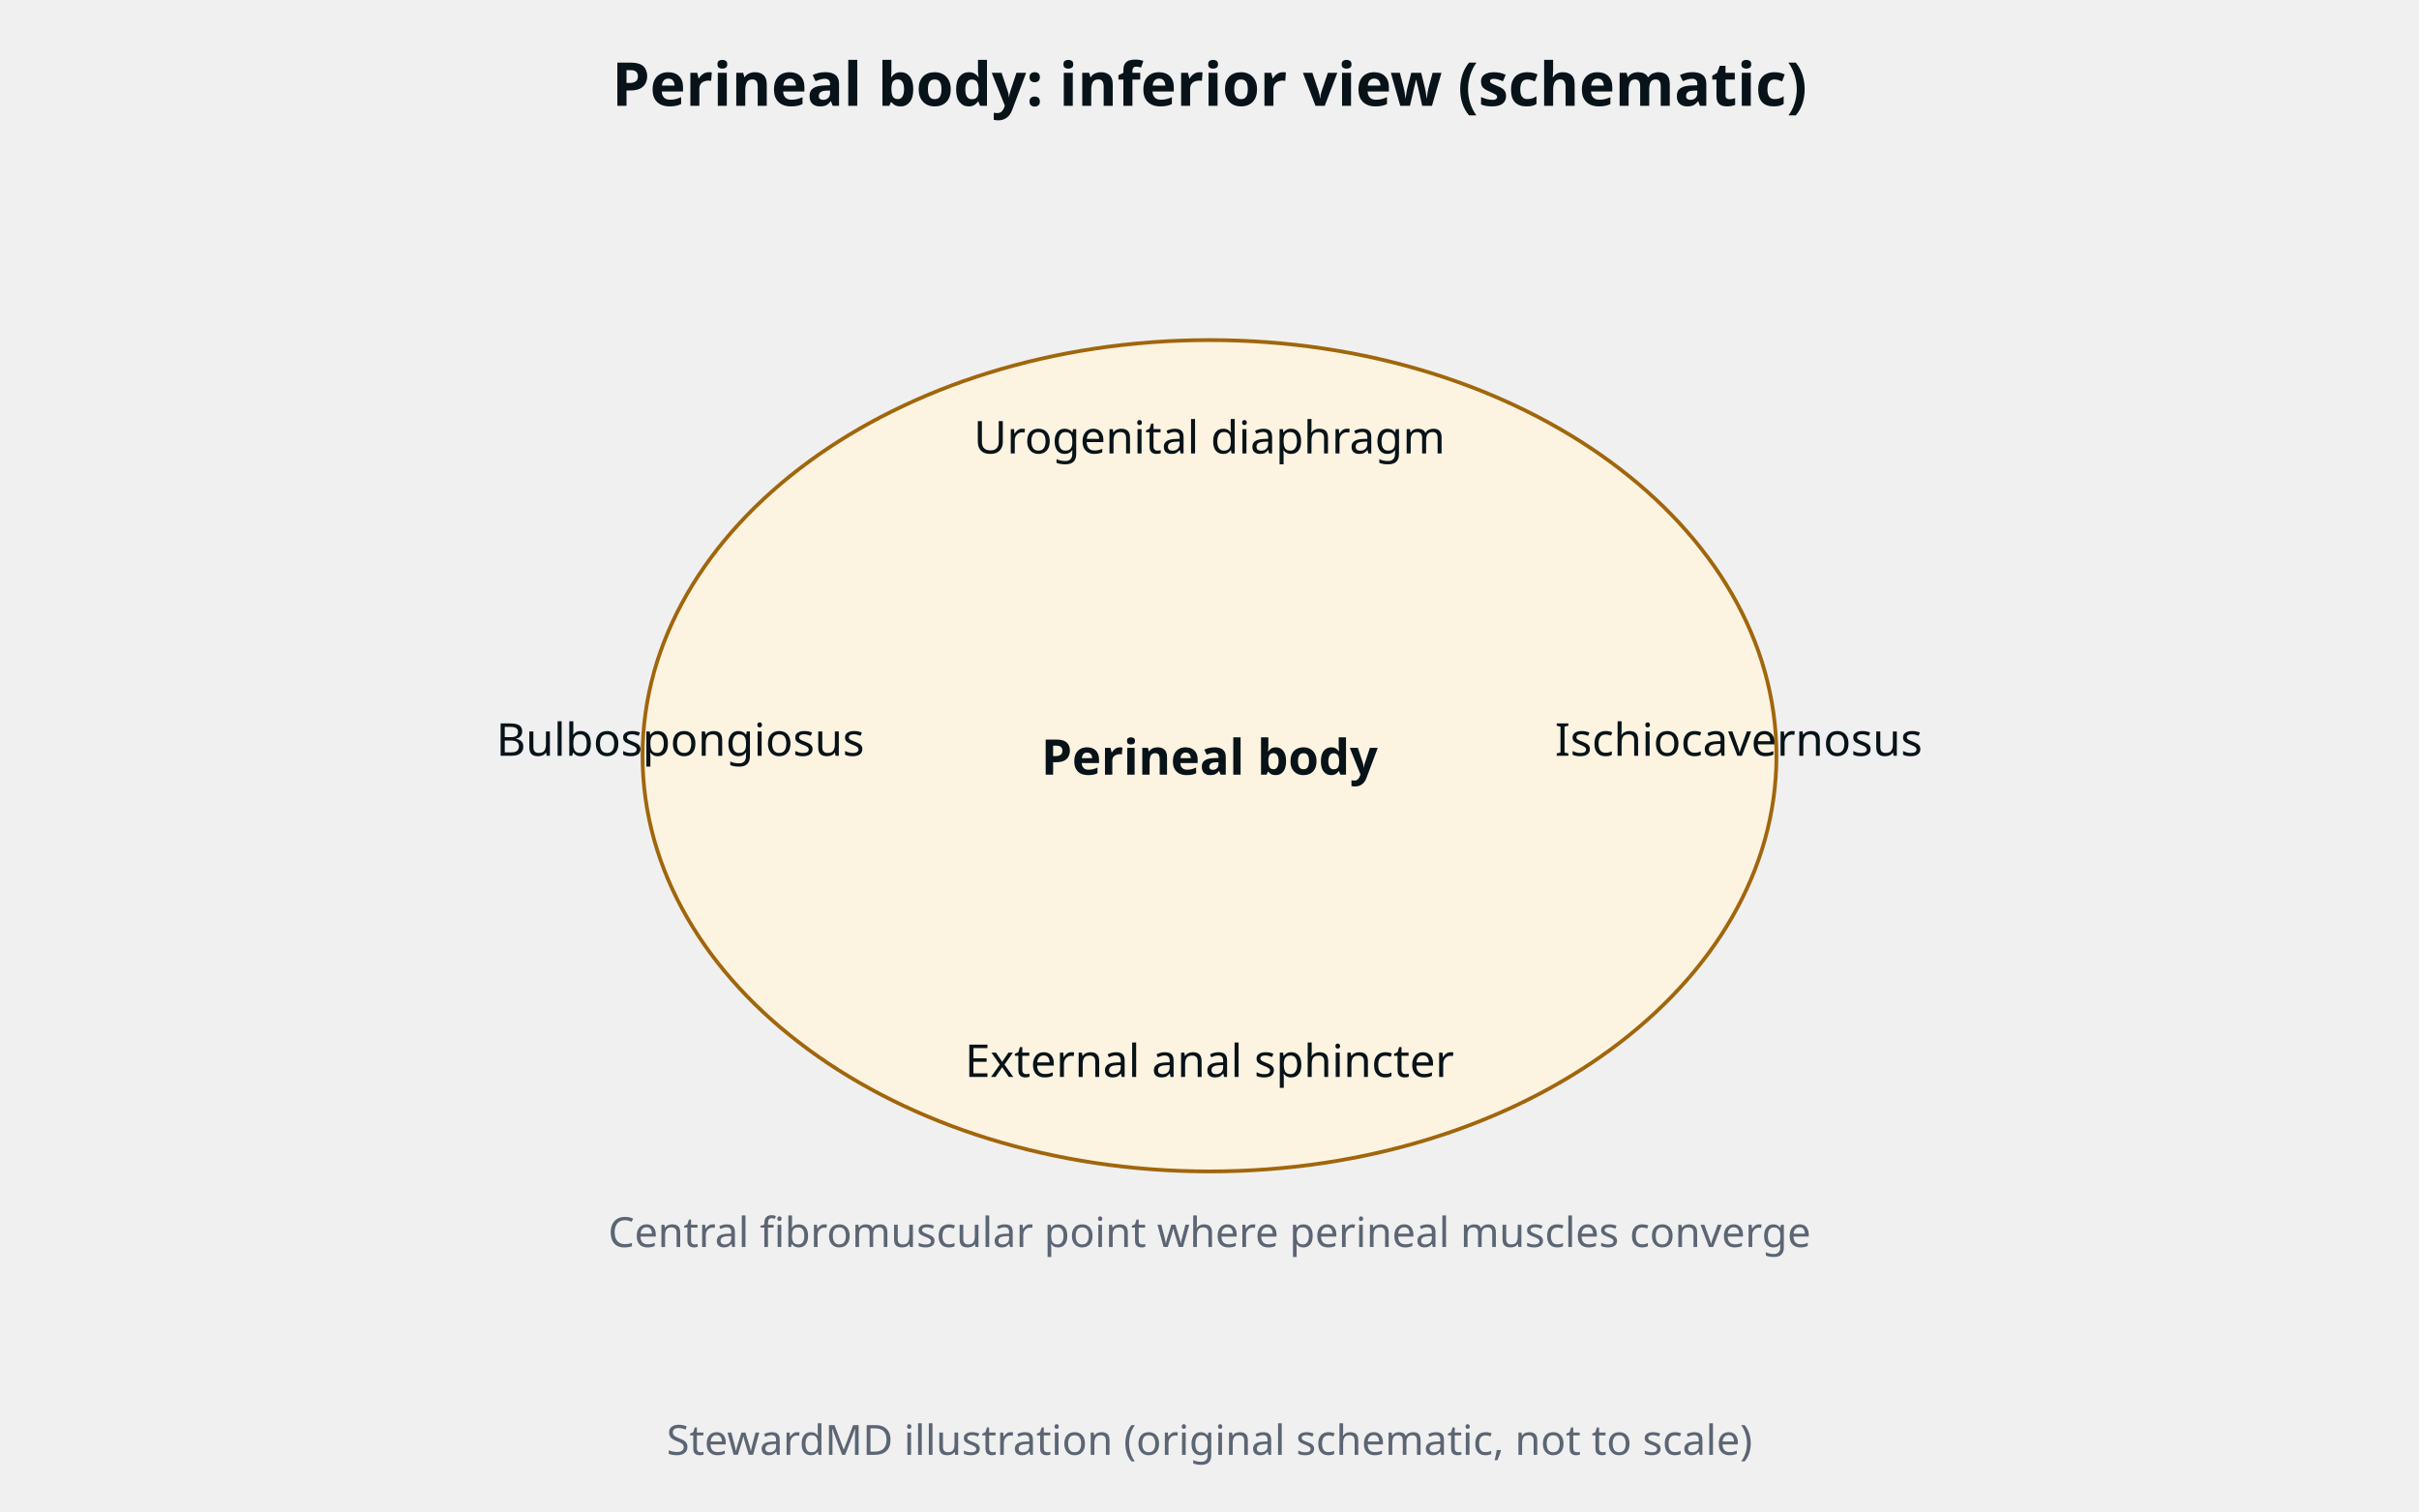
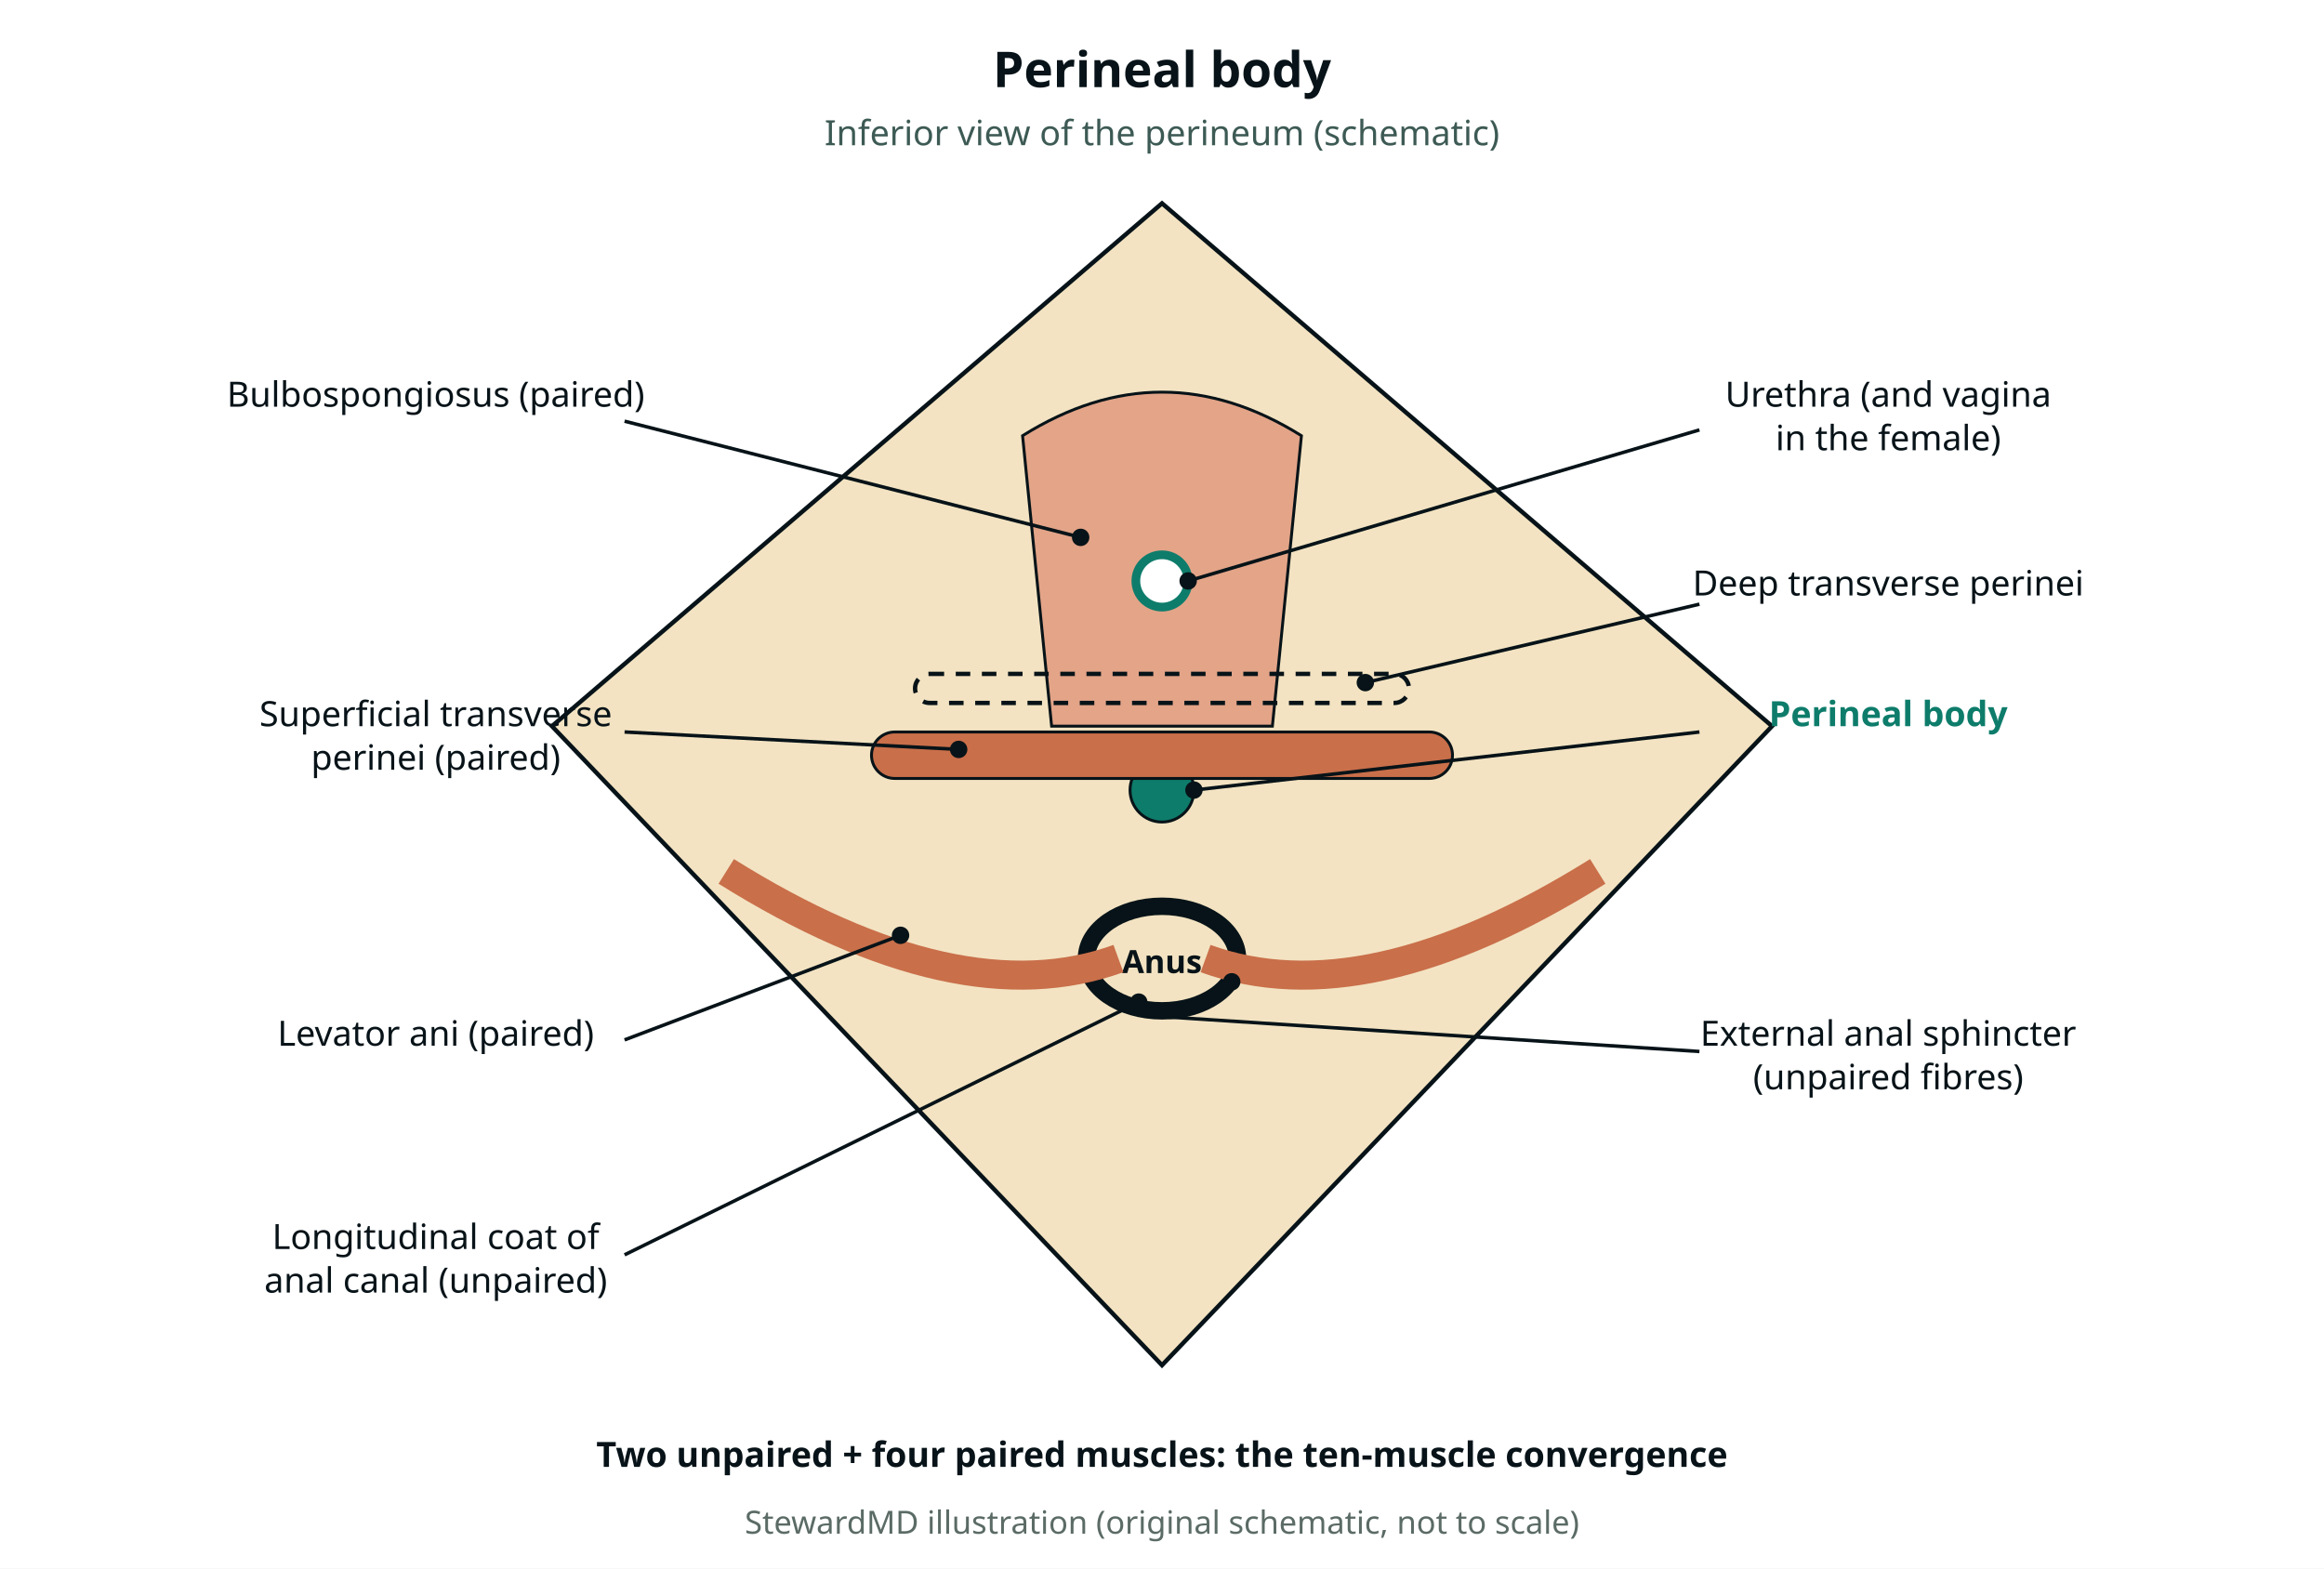
- <svg xmlns="http://www.w3.org/2000/svg" viewBox="0 0 640 400" font-family="system-ui,sans-serif">
-   <text x="320" y="28" text-anchor="middle" font-size="16" fill="#071318" font-weight="700">Perineal body: inferior view (schematic)</text>
-   <ellipse cx="320" cy="200" rx="150" ry="110" fill="#FDF3E1" stroke="#A0660C" />
-   <text x="320" y="120" text-anchor="middle" font-size="12" fill="#071318" font-weight="400">Urogenital diaphragm</text>
-   <text x="180" y="200" text-anchor="middle" font-size="12" fill="#071318" font-weight="400">Bulbospongiosus</text>
-   <text x="460" y="200" text-anchor="middle" font-size="12" fill="#071318" font-weight="400">Ischiocavernosus</text>
-   <text x="320" y="205" text-anchor="middle" font-size="13" fill="#071318" font-weight="700">Perineal body</text>
-   <text x="320" y="285" text-anchor="middle" font-size="12" fill="#071318" font-weight="400">External anal sphincter</text>
-   <text x="320" y="330" text-anchor="middle" font-size="11" fill="#5b6573" font-weight="400">Central fibromuscular point where perineal muscles converge</text>
-   <text x="320" y="385" text-anchor="middle" font-size="11" fill="#5b6573">StewardMD illustration (original schematic, not to scale)</text>
+ <svg xmlns="http://www.w3.org/2000/svg" viewBox="0 0 800 540" font-family="system-ui,sans-serif">
+   <rect width="800" height="540" fill="#FFFFFF" />
+   <text x="400" y="30" font-size="17" font-weight="700" text-anchor="middle" fill="#071318" font-family="system-ui,sans-serif">Perineal body</text>
+   <text x="400" y="50" font-size="12" font-weight="400" text-anchor="middle" fill="#3D5A54" font-family="system-ui,sans-serif">Inferior view of the perineum (schematic)</text>
+   <path d="M400 70 L610 250 L400 470 L190 250 Z" fill="#F3E3C2" stroke="#071318" stroke-width="1.5" />
+   <ellipse cx="400" cy="330" rx="26" ry="18" fill="none" stroke="#071318" stroke-width="6" />
+   <text x="400" y="335" font-size="11" font-weight="700" text-anchor="middle" fill="#071318" font-family="system-ui,sans-serif">Anus</text>
+   <circle cx="400" cy="272" r="11" fill="#0E7C6B" stroke="#071318" />
+   <path d="M352 150 Q400 120 448 150 L438 250 L362 250 Z" fill="#E3A488" stroke="#071318" />
+   <rect x="300" y="252" width="200" height="16" rx="8" fill="#C96F4A" stroke="#071318" />
+   <path d="M250 300 Q330 350 385 330 M550 300 Q470 350 415 330" fill="none" stroke="#C96F4A" stroke-width="10" />
+   <text x="150" y="140" font-size="12" font-weight="400" text-anchor="middle" fill="#071318" font-family="system-ui,sans-serif">Bulbospongiosus (paired)</text>
+   <line x1="215" y1="145" x2="372" y2="185" stroke="#071318" stroke-width="1.2" />
+   <circle cx="372" cy="185" r="3" fill="#071318" />
+   <text x="150" y="250" font-size="12" font-weight="400" text-anchor="middle" fill="#071318" font-family="system-ui,sans-serif">Superficial transverse</text>
+   <text x="150" y="265" font-size="12" font-weight="400" text-anchor="middle" fill="#071318" font-family="system-ui,sans-serif">perinei (paired)</text>
+   <line x1="215" y1="252" x2="330" y2="258" stroke="#071318" stroke-width="1.2" />
+   <circle cx="330" cy="258" r="3" fill="#071318" />
+   <text x="150" y="360" font-size="12" font-weight="400" text-anchor="middle" fill="#071318" font-family="system-ui,sans-serif">Levator ani (paired)</text>
+   <line x1="215" y1="358" x2="310" y2="322" stroke="#071318" stroke-width="1.2" />
+   <circle cx="310" cy="322" r="3" fill="#071318" />
+   <text x="650" y="140" font-size="12" font-weight="400" text-anchor="middle" fill="#071318" font-family="system-ui,sans-serif">Urethra (and vagina</text>
+   <text x="650" y="155" font-size="12" font-weight="400" text-anchor="middle" fill="#071318" font-family="system-ui,sans-serif">in the female)</text>
+   <text x="650" y="250" font-size="12" font-weight="700" text-anchor="middle" fill="#0E7C6B" font-family="system-ui,sans-serif">Perineal body</text>
+   <line x1="585" y1="252" x2="411" y2="272" stroke="#071318" stroke-width="1.2" />
+   <circle cx="411" cy="272" r="3" fill="#071318" />
+   <text x="650" y="360" font-size="12" font-weight="400" text-anchor="middle" fill="#071318" font-family="system-ui,sans-serif">External anal sphincter</text>
+   <text x="650" y="375" font-size="12" font-weight="400" text-anchor="middle" fill="#071318" font-family="system-ui,sans-serif">(unpaired fibres)</text>
+   <line x1="585" y1="362" x2="400" y2="350" stroke="#071318" stroke-width="1.2" />
+   <circle cx="424" cy="338" r="3" fill="#071318" />
+   <text x="400" y="505" font-size="12" font-weight="700" text-anchor="middle" fill="#071318" font-family="system-ui,sans-serif">Two unpaired + four paired muscles: the ten-muscle convergence</text>
+   <text x="400" y="528" font-size="11" font-weight="400" text-anchor="middle" fill="#5B6B66" font-family="system-ui,sans-serif">StewardMD illustration (original schematic, not to scale)</text>
+   <rect x="315" y="232" width="170" height="10" rx="5" fill="none" stroke="#071318" stroke-width="1.5" stroke-dasharray="5,4" />
+   <text x="650" y="205" font-size="12" font-weight="400" text-anchor="middle" fill="#071318" font-family="system-ui,sans-serif">Deep transverse perinei</text>
+   <line x1="585" y1="208" x2="470" y2="235" stroke="#071318" stroke-width="1.2" />
+   <circle cx="470" cy="235" r="3" fill="#071318" />
+   <text x="150" y="430" font-size="12" font-weight="400" text-anchor="middle" fill="#071318" font-family="system-ui,sans-serif">Longitudinal coat of</text>
+   <text x="150" y="445" font-size="12" font-weight="400" text-anchor="middle" fill="#071318" font-family="system-ui,sans-serif">anal canal (unpaired)</text>
+   <line x1="215" y1="432" x2="392" y2="345" stroke="#071318" stroke-width="1.2" />
+   <circle cx="392" cy="345" r="3" fill="#071318" />
+   <circle cx="400" cy="200" r="9" fill="#FFFFFF" stroke="#0E7C6B" stroke-width="3" />
+   <line x1="585" y1="148" x2="409" y2="200" stroke="#071318" stroke-width="1.2" />
+   <circle cx="409" cy="200" r="3" fill="#071318" />
</svg>
